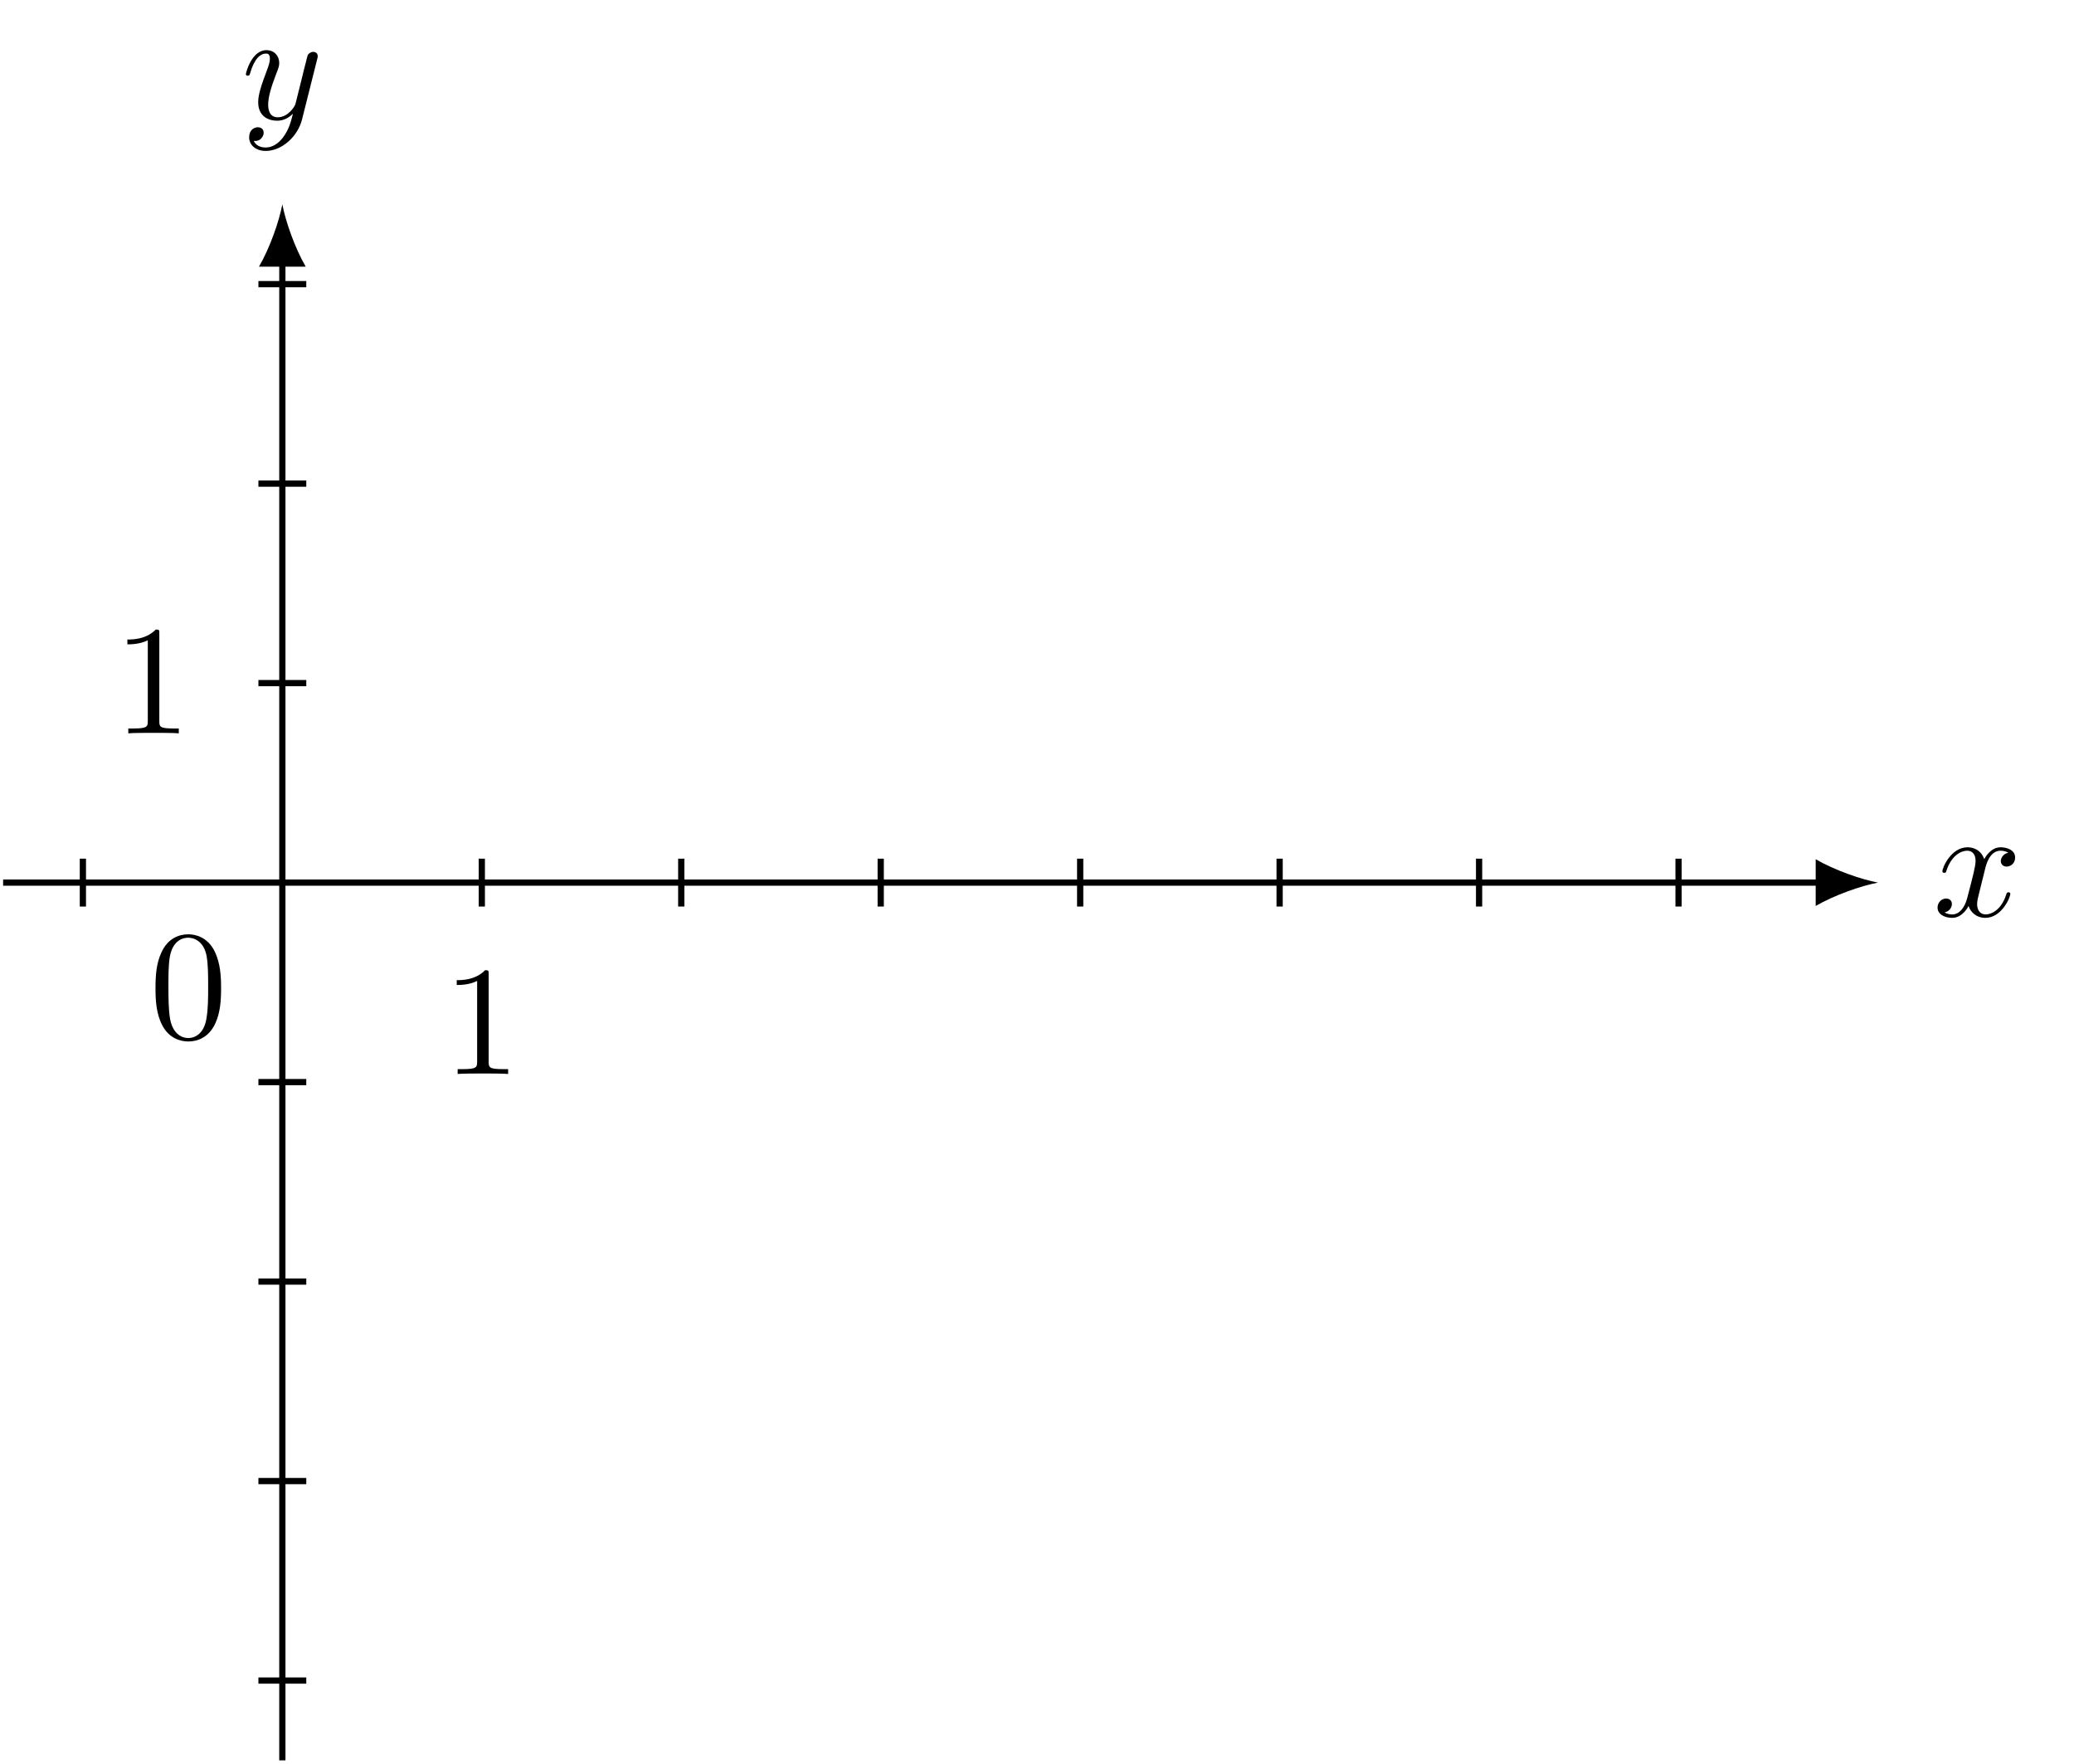
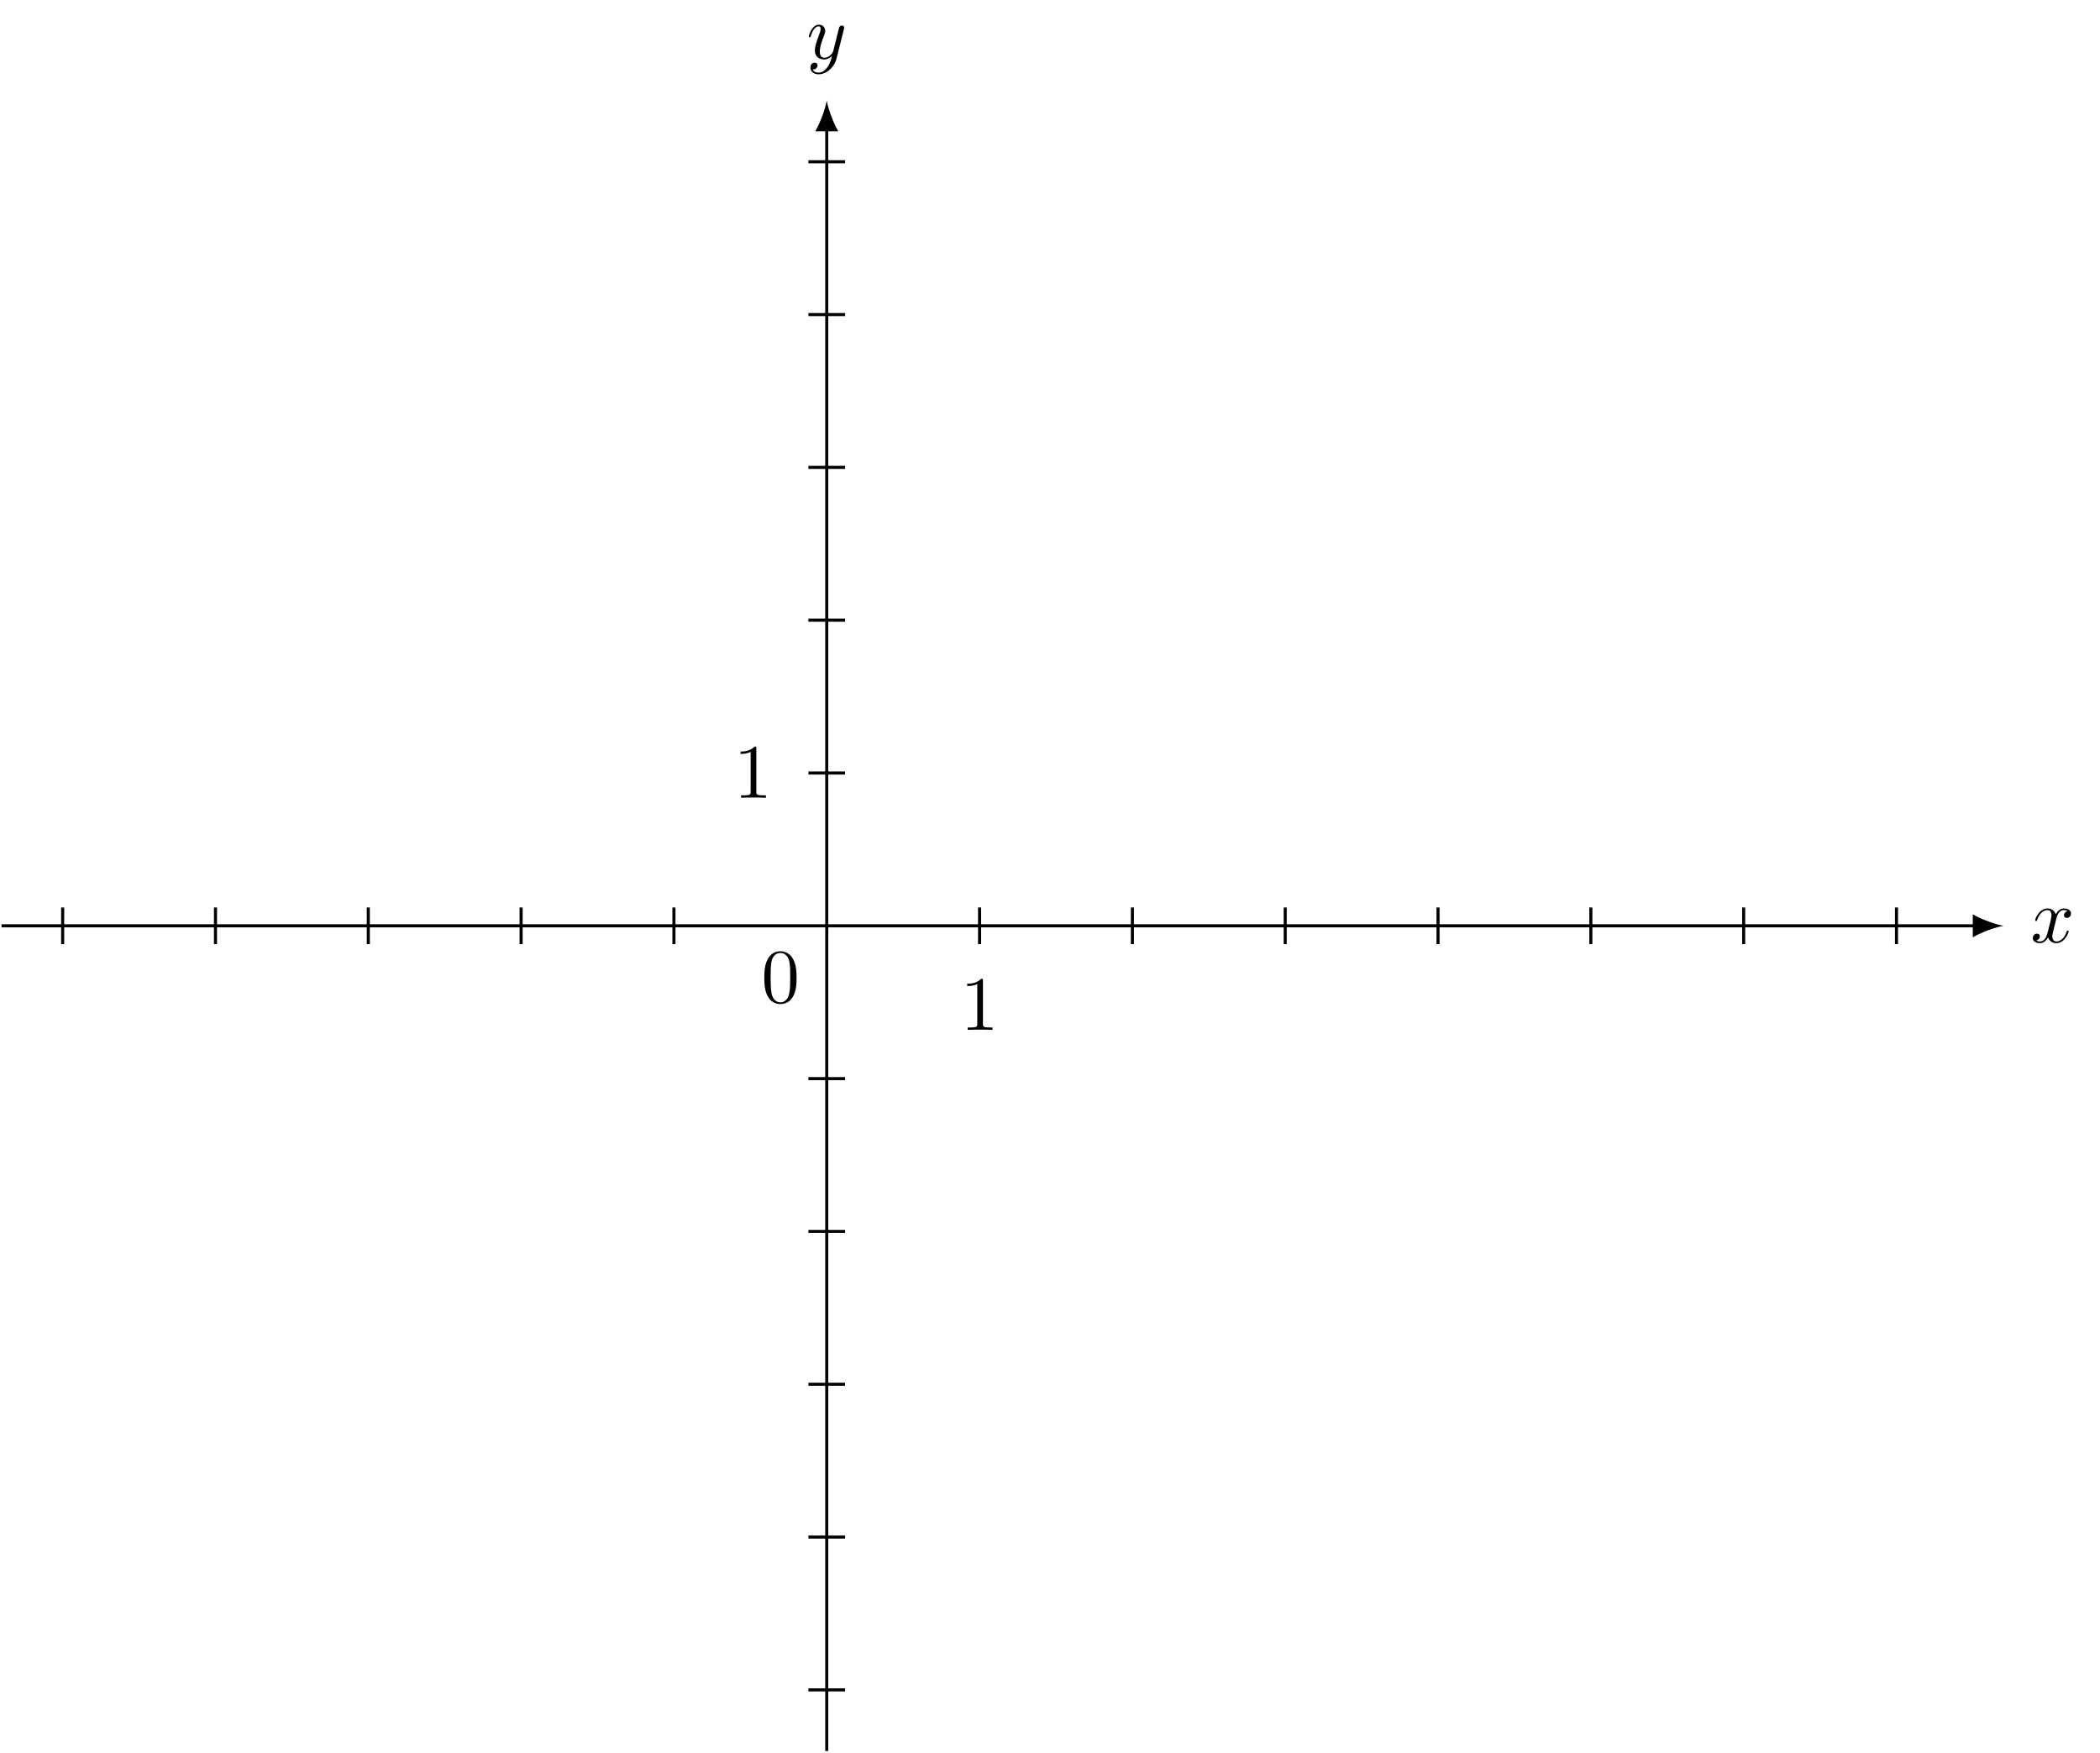
- <svg xmlns="http://www.w3.org/2000/svg" xmlns:xlink="http://www.w3.org/1999/xlink" version="1.1" width="132.638pt" height="112.761pt" viewBox="-70.007 -70.007 132.638 112.761">
+ <svg xmlns="http://www.w3.org/2000/svg" xmlns:xlink="http://www.w3.org/1999/xlink" version="1.1" width="272.669pt" height="227.564pt" viewBox="-70.007 -70.007 272.669 227.564">
  <defs>
    <path id="g1-48" d="M4.583-3.188C4.583-3.985 4.533-4.782 4.184-5.519C3.726-6.476 2.909-6.635 2.491-6.635C1.893-6.635 1.166-6.376 .757-5.45C.438-4.762 .389-3.985 .389-3.188C.389-2.441 .428-1.544 .837-.787C1.265 .02 1.993 .219 2.481 .219C3.019 .219 3.776 .01 4.214-.936C4.533-1.624 4.583-2.401 4.583-3.188ZM2.481 0C2.092 0 1.504-.249 1.325-1.205C1.215-1.803 1.215-2.72 1.215-3.308C1.215-3.945 1.215-4.603 1.295-5.141C1.484-6.326 2.232-6.416 2.481-6.416C2.809-6.416 3.467-6.237 3.656-5.25C3.756-4.692 3.756-3.935 3.756-3.308C3.756-2.56 3.756-1.883 3.646-1.245C3.497-.299 2.929 0 2.481 0Z" />
    <path id="g1-49" d="M2.929-6.376C2.929-6.615 2.929-6.635 2.7-6.635C2.082-5.998 1.205-5.998 .887-5.998V-5.689C1.086-5.689 1.674-5.689 2.192-5.948V-.787C2.192-.428 2.162-.309 1.265-.309H.946V0C1.295-.03 2.162-.03 2.56-.03S3.826-.03 4.174 0V-.309H3.856C2.959-.309 2.929-.418 2.929-.787V-6.376Z" />
    <path id="g0-120" d="M3.328-3.009C3.387-3.268 3.616-4.184 4.314-4.184C4.364-4.184 4.603-4.184 4.812-4.055C4.533-4.005 4.334-3.756 4.334-3.517C4.334-3.357 4.443-3.168 4.712-3.168C4.932-3.168 5.25-3.347 5.25-3.746C5.25-4.264 4.663-4.403 4.324-4.403C3.746-4.403 3.397-3.875 3.278-3.646C3.029-4.304 2.491-4.403 2.202-4.403C1.166-4.403 .598-3.118 .598-2.869C.598-2.77 .697-2.77 .717-2.77C.797-2.77 .827-2.79 .847-2.879C1.186-3.935 1.843-4.184 2.182-4.184C2.371-4.184 2.72-4.095 2.72-3.517C2.72-3.208 2.55-2.54 2.182-1.146C2.022-.528 1.674-.11 1.235-.11C1.176-.11 .946-.11 .737-.239C.986-.289 1.205-.498 1.205-.777C1.205-1.046 .986-1.126 .837-1.126C.538-1.126 .289-.867 .289-.548C.289-.09 .787 .11 1.225 .11C1.883 .11 2.242-.588 2.271-.648C2.391-.279 2.75 .11 3.347 .11C4.374 .11 4.941-1.176 4.941-1.425C4.941-1.524 4.852-1.524 4.822-1.524C4.732-1.524 4.712-1.484 4.692-1.415C4.364-.349 3.686-.11 3.367-.11C2.979-.11 2.819-.428 2.819-.767C2.819-.986 2.879-1.205 2.989-1.644L3.328-3.009Z" />
    <path id="g0-121" d="M4.842-3.796C4.882-3.935 4.882-3.955 4.882-4.025C4.882-4.204 4.742-4.294 4.593-4.294C4.493-4.294 4.334-4.234 4.244-4.085C4.224-4.035 4.144-3.726 4.105-3.547C4.035-3.288 3.965-3.019 3.905-2.75L3.457-.956C3.417-.807 2.989-.11 2.331-.11C1.823-.11 1.714-.548 1.714-.917C1.714-1.375 1.883-1.993 2.222-2.869C2.381-3.278 2.421-3.387 2.421-3.587C2.421-4.035 2.102-4.403 1.604-4.403C.658-4.403 .289-2.959 .289-2.869C.289-2.77 .389-2.77 .408-2.77C.508-2.77 .518-2.79 .568-2.949C.837-3.885 1.235-4.184 1.574-4.184C1.654-4.184 1.823-4.184 1.823-3.866C1.823-3.616 1.724-3.357 1.654-3.168C1.255-2.112 1.076-1.544 1.076-1.076C1.076-.189 1.704 .11 2.291 .11C2.68 .11 3.019-.06 3.298-.339C3.168 .179 3.049 .667 2.65 1.196C2.391 1.534 2.012 1.823 1.554 1.823C1.415 1.823 .966 1.793 .797 1.405C.956 1.405 1.086 1.405 1.225 1.285C1.325 1.196 1.425 1.066 1.425 .877C1.425 .568 1.156 .528 1.056 .528C.827 .528 .498 .687 .498 1.176C.498 1.674 .936 2.042 1.554 2.042C2.58 2.042 3.606 1.136 3.885 .01L4.842-3.796Z" />
  </defs>
  <g id="page1">
-     <g stroke-miterlimit="10" transform="translate(-51.95018,-13.57087)scale(0.996264,-0.996264)">
+     <g stroke-miterlimit="10" transform="translate(37.34073,50.2084)scale(0.996264,-0.996264)">
      <g fill="#000" stroke="#000">
        <g stroke-width="0.4">
-           <path d="M -17.925 0.0 L 98.829 0.0" fill="none" />
-           <g transform="translate(98.82922,0.0)">
+           <path d="M -107.551 0.0 L 149.76 0.0" fill="none" />
+           <g transform="translate(149.7596,0.0)">
            <path d=" M 3.6 0.0 C 2.533 0.2 0.8 0.8 -0.4 1.5 L -0.4 -1.5 C 0.8 -0.8 2.533 -0.2 3.6 0.0  " stroke="none" />
          </g>
-           <g transform="translate(105.9621,-2.15277)">
-             <g stroke="none" transform="scale(-1.00375,1.00375)translate(-51.95018,-13.57087)scale(-1,-1)">
+           <g transform="translate(156.8925,-2.15277)">
+             <g stroke="none" transform="scale(-1.00375,1.00375)translate(37.34073,50.2084)scale(-1,-1)">
              <g fill="#000">
                <g stroke="none">
-                   <use x="-51.95" y="-13.571" xlink:href="#g0-120" />
+                   <use x="37.341" y="50.208" xlink:href="#g0-120" />
                </g>
              </g>
            </g>
          </g>
-           <path d="M 0.0 -56.336 L 0.0 39.932" fill="none" />
-           <g transform="matrix(0.0,1.0,-1.0,0.0,0.0,39.93237)">
+           <path d="M 0.0 -107.551 L 0.0 103.951" fill="none" />
+           <g transform="matrix(0.0,1.0,-1.0,0.0,0.0,103.9508)">
            <path d=" M 3.6 0.0 C 2.533 0.2 0.8 0.8 -0.4 1.5 L -0.4 -1.5 C 0.8 -0.8 2.533 -0.2 3.6 0.0  " stroke="none" />
          </g>
-           <g transform="translate(-2.6308,49.00972)">
-             <g stroke="none" transform="scale(-1.00375,1.00375)translate(-51.95018,-13.57087)scale(-1,-1)">
+           <g transform="translate(-2.6308,113.0282)">
+             <g stroke="none" transform="scale(-1.00375,1.00375)translate(37.34073,50.2084)scale(-1,-1)">
              <g fill="#000">
                <g stroke="none">
-                   <use x="-51.95" y="-13.571" xlink:href="#g0-121" />
+                   <use x="37.341" y="50.208" xlink:href="#g0-121" />
                </g>
              </g>
            </g>
          </g>
-           <path d="M -12.804 -1.536 L -12.804 1.536" fill="none" />
-           <path d="M 12.804 -1.536 L 12.804 1.536" fill="none" />
-           <path d="M 25.607 -1.536 L 25.607 1.536" fill="none" />
-           <path d="M 38.411 -1.536 L 38.411 1.536" fill="none" />
-           <path d="M 51.215 -1.536 L 51.215 1.536" fill="none" />
-           <path d="M 64.018 -1.536 L 64.018 1.536" fill="none" />
-           <path d="M 76.822 -1.536 L 76.822 1.536" fill="none" />
-           <path d="M 89.626 -1.536 L 89.626 1.536" fill="none" />
-           <path d="M -1.536 -51.215 L 1.536 -51.215" fill="none" />
-           <path d="M -1.536 -38.411 L 1.536 -38.411" fill="none" />
-           <path d="M -1.536 -25.607 L 1.536 -25.607" fill="none" />
-           <path d="M -1.536 -12.804 L 1.536 -12.804" fill="none" />
-           <path d="M -1.536 12.804 L 1.536 12.804" fill="none" />
-           <path d="M -1.536 25.607 L 1.536 25.607" fill="none" />
-           <path d="M -1.536 38.411 L 1.536 38.411" fill="none" />
+           <path d="M -99.584 -2.39 L -99.584 2.39" fill="none" />
+           <path d="M -79.667 -2.39 L -79.667 2.39" fill="none" />
+           <path d="M -59.75 -2.39 L -59.75 2.39" fill="none" />
+           <path d="M -39.834 -2.39 L -39.834 2.39" fill="none" />
+           <path d="M -19.917 -2.39 L -19.917 2.39" fill="none" />
+           <path d="M 19.917 -2.39 L 19.917 2.39" fill="none" />
+           <path d="M 39.834 -2.39 L 39.834 2.39" fill="none" />
+           <path d="M 59.75 -2.39 L 59.75 2.39" fill="none" />
+           <path d="M 79.667 -2.39 L 79.667 2.39" fill="none" />
+           <path d="M 99.584 -2.39 L 99.584 2.39" fill="none" />
+           <path d="M 119.501 -2.39 L 119.501 2.39" fill="none" />
+           <path d="M 139.418 -2.39 L 139.418 2.39" fill="none" />
+           <path d="M -2.39 -99.584 L 2.39 -99.584" fill="none" />
+           <path d="M -2.39 -79.667 L 2.39 -79.667" fill="none" />
+           <path d="M -2.39 -59.75 L 2.39 -59.75" fill="none" />
+           <path d="M -2.39 -39.834 L 2.39 -39.834" fill="none" />
+           <path d="M -2.39 -19.917 L 2.39 -19.917" fill="none" />
+           <path d="M -2.39 19.917 L 2.39 19.917" fill="none" />
+           <path d="M -2.39 39.834 L 2.39 39.834" fill="none" />
+           <path d="M -2.39 59.75 L 2.39 59.75" fill="none" />
+           <path d="M -2.39 79.667 L 2.39 79.667" fill="none" />
+           <path d="M -2.39 99.584 L 2.39 99.584" fill="none" />
          <g transform="translate(-8.53297,-9.9774)">
-             <g stroke="none" transform="scale(-1.00375,1.00375)translate(-51.95018,-13.57087)scale(-1,-1)">
+             <g stroke="none" transform="scale(-1.00375,1.00375)translate(37.34073,50.2084)scale(-1,-1)">
              <g fill="#000">
                <g stroke="none">
-                   <use x="-51.95" y="-13.571" xlink:href="#g1-48" />
+                   <use x="37.341" y="50.208" xlink:href="#g1-48" />
                </g>
              </g>
            </g>
          </g>
-           <g transform="translate(10.30363,-12.28195)">
-             <g stroke="none" transform="scale(-1.00375,1.00375)translate(-51.95018,-13.57087)scale(-1,-1)">
+           <g transform="translate(17.41682,-13.56227)">
+             <g stroke="none" transform="scale(-1.00375,1.00375)translate(37.34073,50.2084)scale(-1,-1)">
              <g fill="#000">
                <g stroke="none">
-                   <use x="-51.95" y="-13.571" xlink:href="#g1-49" />
+                   <use x="37.341" y="50.208" xlink:href="#g1-49" />
                </g>
              </g>
            </g>
          </g>
-           <g transform="translate(-10.83752,9.58142)">
-             <g stroke="none" transform="scale(-1.00375,1.00375)translate(-51.95018,-13.57087)scale(-1,-1)">
+           <g transform="translate(-12.11784,16.69461)">
+             <g stroke="none" transform="scale(-1.00375,1.00375)translate(37.34073,50.2084)scale(-1,-1)">
              <g fill="#000">
                <g stroke="none">
-                   <use x="-51.95" y="-13.571" xlink:href="#g1-49" />
+                   <use x="37.341" y="50.208" xlink:href="#g1-49" />
                </g>
              </g>
            </g>
          </g>
        </g>
      </g>
    </g>
  </g>
</svg>
